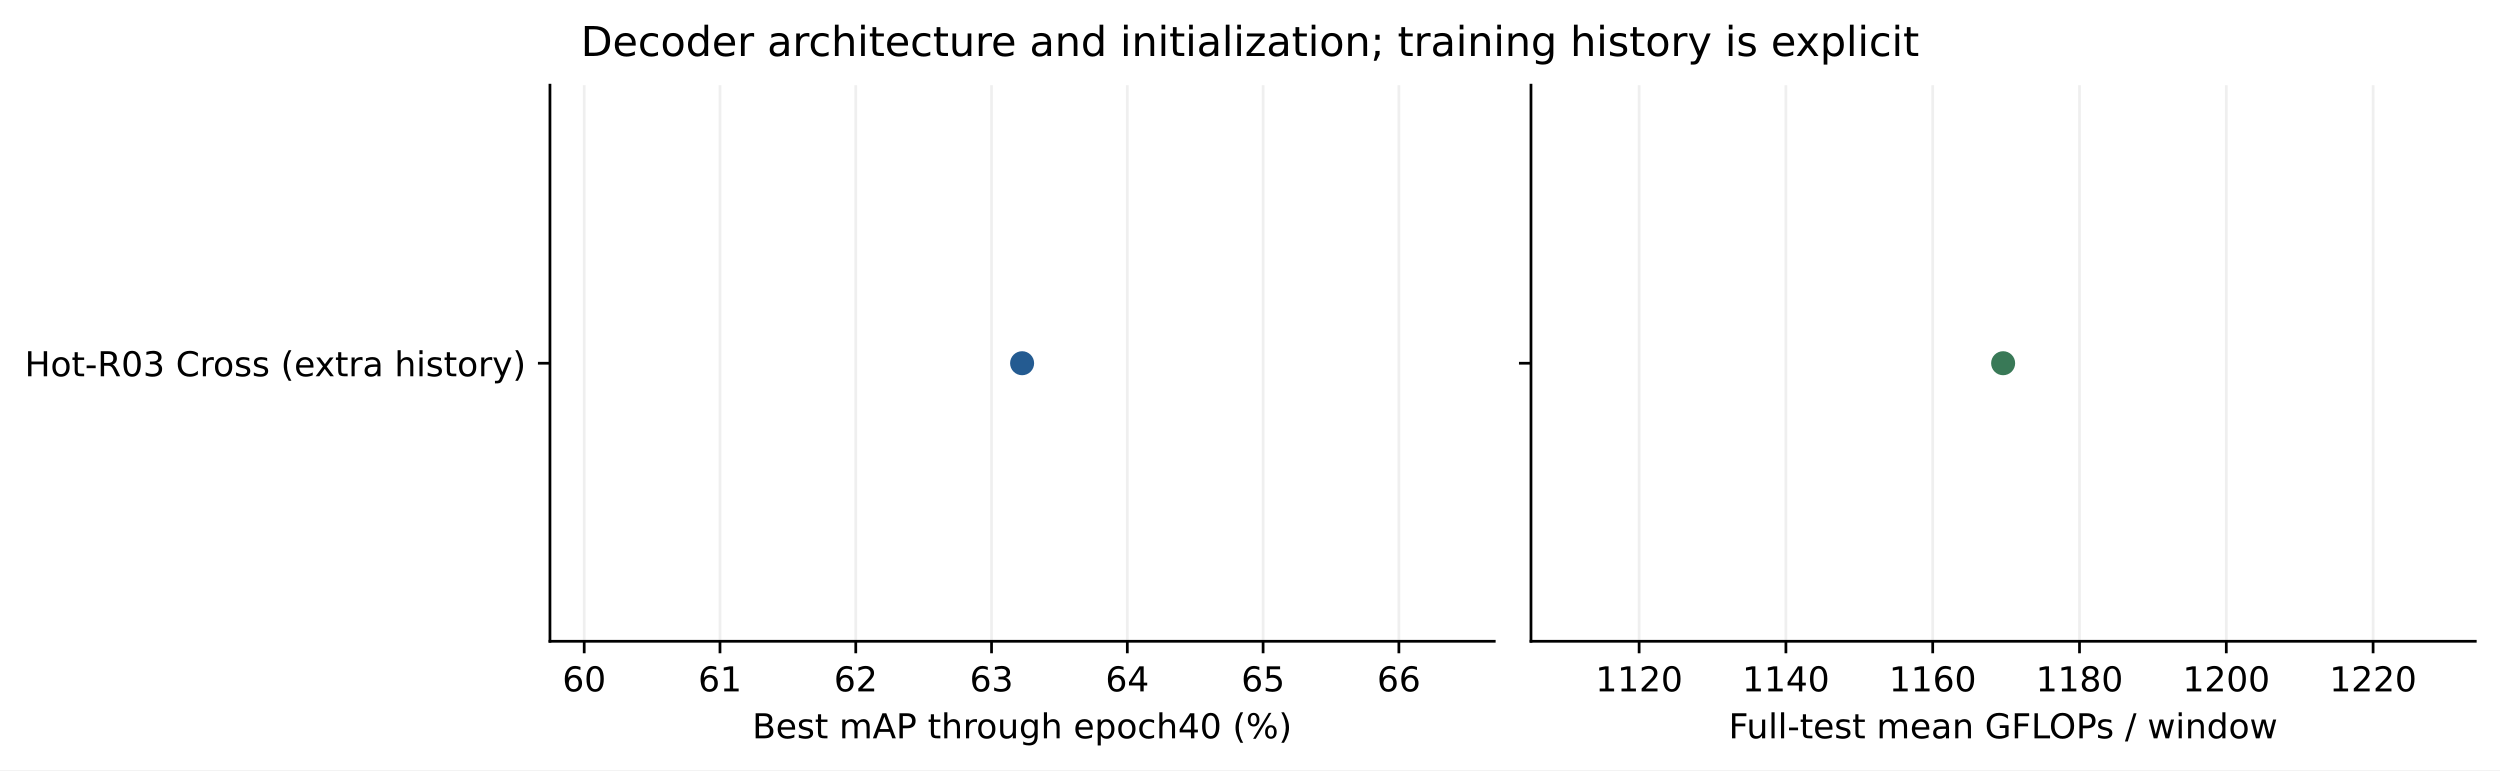
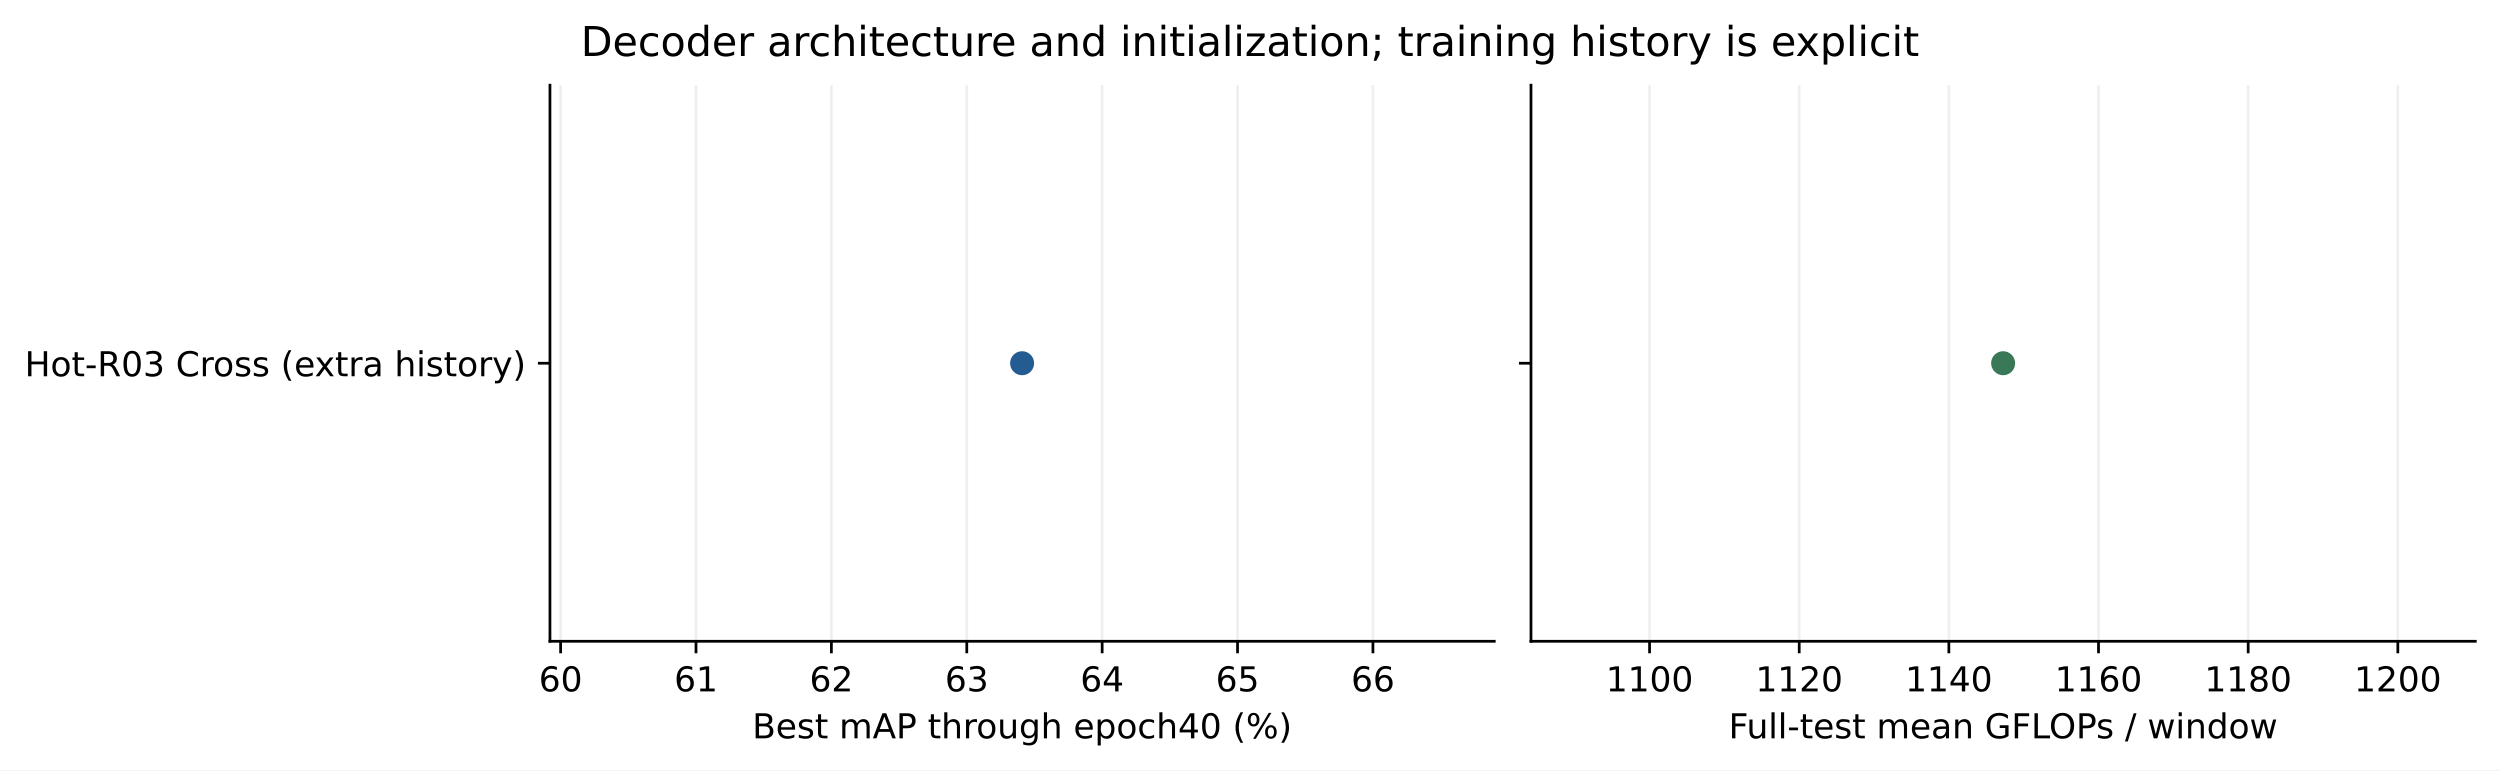
<svg xmlns="http://www.w3.org/2000/svg" xmlns:xlink="http://www.w3.org/1999/xlink" width="728.4pt" height="224.4pt" viewBox="0 0 728.4 224.4" version="1.1">
  <defs>
    <style type="text/css">*{stroke-linejoin: round; stroke-linecap: butt}</style>
  </defs>
  <g id="figure_1">
    <g id="patch_1">
      <path d="M 0 224.4  L 728.4 224.4  L 728.4 0  L 0 0  z " style="fill: #ffffff" />
    </g>
    <g id="axes_1">
      <g id="patch_2">
        <path d="M 160.234 186.843  L 435.367 186.843  L 435.367 24.814  L 160.234 24.814  z " style="fill: #ffffff" />
      </g>
      <g id="PathCollection_1">
        <defs>
-           <path id="m83cf0c1ccc" d="M 0 3  C 0.796 3 1.559 2.684 2.121 2.121  C 2.684 1.559 3 0.796 3 0  C 3 -0.796 2.684 -1.559 2.121 -2.121  C 1.559 -2.684 0.796 -3 0 -3  C -0.796 -3 -1.559 -2.684 -2.121 -2.121  C -2.684 -1.559 -3 -0.796 -3 0  C -3 0.796 -2.684 1.559 -2.121 2.121  C -1.559 2.684 -0.796 3 0 3  z " style="stroke: #245b91" />
+           <path id="m2faaa75d4d" d="M 0 3  C 0.796 3 1.559 2.684 2.121 2.121  C 2.684 1.559 3 0.796 3 0  C 3 -0.796 2.684 -1.559 2.121 -2.121  C 1.559 -2.684 0.796 -3 0 -3  C -0.796 -3 -1.559 -2.684 -2.121 -2.121  C -2.684 -1.559 -3 -0.796 -3 0  C -3 0.796 -2.684 1.559 -2.121 2.121  C -1.559 2.684 -0.796 3 0 3  z " style="stroke: #245b91" />
        </defs>
-         <g clip-path="url(#pe7506ea639)">
-           <use xlink:href="#m83cf0c1ccc" x="297.801" y="105.829" style="fill: #245b91; stroke: #245b91" />
+         <g clip-path="url(#p622d26632c)">
+           <use xlink:href="#m2faaa75d4d" x="297.801" y="105.829" style="fill: #245b91; stroke: #245b91" />
        </g>
      </g>
      <g id="matplotlib.axis_1">
        <g id="xtick_1">
          <g id="line2d_1">
-             <path d="M 170.214 186.843  L 170.214 24.814  " clip-path="url(#pe7506ea639)" style="fill: none; stroke: #b0b0b0; stroke-opacity: 0.2; stroke-width: 0.8; stroke-linecap: square" />
+             <path d="M 163.342 186.843  L 163.342 24.814  " clip-path="url(#p622d26632c)" style="fill: none; stroke: #b0b0b0; stroke-opacity: 0.2; stroke-width: 0.8; stroke-linecap: square" />
          </g>
          <g id="line2d_2">
            <defs>
-               <path id="m9cd327d083" d="M 0 0  L 0 3.5  " style="stroke: #000000; stroke-width: 0.8" />
+               <path id="m058702edb3" d="M 0 0  L 0 3.5  " style="stroke: #000000; stroke-width: 0.8" />
            </defs>
            <g>
-               <use xlink:href="#m9cd327d083" x="170.214" y="186.843" style="stroke: #000000; stroke-width: 0.8" />
+               <use xlink:href="#m058702edb3" x="163.342" y="186.843" style="stroke: #000000; stroke-width: 0.8" />
            </g>
          </g>
          <g id="text_1">
-             <text style="font-size: 10px; font-family: 'DejaVu Sans', 'Bitstream Vera Sans', 'Computer Modern Sans Serif', 'Lucida Grande', 'Verdana', 'Geneva', 'Lucid', 'Arial', 'Helvetica', 'Avant Garde', sans-serif; text-anchor: middle" x="170.214" y="201.442" transform="rotate(-0 170.2144 201.4417)">60</text>
+             <text style="font-size: 10px; font-family: 'DejaVu Sans', 'Bitstream Vera Sans', 'Computer Modern Sans Serif', 'Lucida Grande', 'Verdana', 'Geneva', 'Lucid', 'Arial', 'Helvetica', 'Avant Garde', sans-serif; text-anchor: middle" x="163.342" y="201.442" transform="rotate(-0 163.3421 201.4417)">60</text>
          </g>
        </g>
        <g id="xtick_2">
          <g id="line2d_3">
-             <path d="M 209.775 186.843  L 209.775 24.814  " clip-path="url(#pe7506ea639)" style="fill: none; stroke: #b0b0b0; stroke-opacity: 0.2; stroke-width: 0.8; stroke-linecap: square" />
+             <path d="M 202.788 186.843  L 202.788 24.814  " clip-path="url(#p622d26632c)" style="fill: none; stroke: #b0b0b0; stroke-opacity: 0.2; stroke-width: 0.8; stroke-linecap: square" />
          </g>
          <g id="line2d_4">
            <g>
-               <use xlink:href="#m9cd327d083" x="209.775" y="186.843" style="stroke: #000000; stroke-width: 0.8" />
+               <use xlink:href="#m058702edb3" x="202.788" y="186.843" style="stroke: #000000; stroke-width: 0.8" />
            </g>
          </g>
          <g id="text_2">
-             <text style="font-size: 10px; font-family: 'DejaVu Sans', 'Bitstream Vera Sans', 'Computer Modern Sans Serif', 'Lucida Grande', 'Verdana', 'Geneva', 'Lucid', 'Arial', 'Helvetica', 'Avant Garde', sans-serif; text-anchor: middle" x="209.775" y="201.442" transform="rotate(-0 209.7747 201.4417)">61</text>
+             <text style="font-size: 10px; font-family: 'DejaVu Sans', 'Bitstream Vera Sans', 'Computer Modern Sans Serif', 'Lucida Grande', 'Verdana', 'Geneva', 'Lucid', 'Arial', 'Helvetica', 'Avant Garde', sans-serif; text-anchor: middle" x="202.788" y="201.442" transform="rotate(-0 202.7879 201.4417)">61</text>
          </g>
        </g>
        <g id="xtick_3">
          <g id="line2d_5">
-             <path d="M 249.335 186.843  L 249.335 24.814  " clip-path="url(#pe7506ea639)" style="fill: none; stroke: #b0b0b0; stroke-opacity: 0.2; stroke-width: 0.8; stroke-linecap: square" />
+             <path d="M 242.234 186.843  L 242.234 24.814  " clip-path="url(#p622d26632c)" style="fill: none; stroke: #b0b0b0; stroke-opacity: 0.2; stroke-width: 0.8; stroke-linecap: square" />
          </g>
          <g id="line2d_6">
            <g>
-               <use xlink:href="#m9cd327d083" x="249.335" y="186.843" style="stroke: #000000; stroke-width: 0.8" />
+               <use xlink:href="#m058702edb3" x="242.234" y="186.843" style="stroke: #000000; stroke-width: 0.8" />
            </g>
          </g>
          <g id="text_3">
-             <text style="font-size: 10px; font-family: 'DejaVu Sans', 'Bitstream Vera Sans', 'Computer Modern Sans Serif', 'Lucida Grande', 'Verdana', 'Geneva', 'Lucid', 'Arial', 'Helvetica', 'Avant Garde', sans-serif; text-anchor: middle" x="249.335" y="201.442" transform="rotate(-0 249.335 201.4417)">62</text>
+             <text style="font-size: 10px; font-family: 'DejaVu Sans', 'Bitstream Vera Sans', 'Computer Modern Sans Serif', 'Lucida Grande', 'Verdana', 'Geneva', 'Lucid', 'Arial', 'Helvetica', 'Avant Garde', sans-serif; text-anchor: middle" x="242.234" y="201.442" transform="rotate(-0 242.2337 201.4417)">62</text>
          </g>
        </g>
        <g id="xtick_4">
          <g id="line2d_7">
-             <path d="M 288.895 186.843  L 288.895 24.814  " clip-path="url(#pe7506ea639)" style="fill: none; stroke: #b0b0b0; stroke-opacity: 0.2; stroke-width: 0.8; stroke-linecap: square" />
+             <path d="M 281.679 186.843  L 281.679 24.814  " clip-path="url(#p622d26632c)" style="fill: none; stroke: #b0b0b0; stroke-opacity: 0.2; stroke-width: 0.8; stroke-linecap: square" />
          </g>
          <g id="line2d_8">
            <g>
-               <use xlink:href="#m9cd327d083" x="288.895" y="186.843" style="stroke: #000000; stroke-width: 0.8" />
+               <use xlink:href="#m058702edb3" x="281.679" y="186.843" style="stroke: #000000; stroke-width: 0.8" />
            </g>
          </g>
          <g id="text_4">
-             <text style="font-size: 10px; font-family: 'DejaVu Sans', 'Bitstream Vera Sans', 'Computer Modern Sans Serif', 'Lucida Grande', 'Verdana', 'Geneva', 'Lucid', 'Arial', 'Helvetica', 'Avant Garde', sans-serif; text-anchor: middle" x="288.895" y="201.442" transform="rotate(-0 288.8953 201.4417)">63</text>
+             <text style="font-size: 10px; font-family: 'DejaVu Sans', 'Bitstream Vera Sans', 'Computer Modern Sans Serif', 'Lucida Grande', 'Verdana', 'Geneva', 'Lucid', 'Arial', 'Helvetica', 'Avant Garde', sans-serif; text-anchor: middle" x="281.679" y="201.442" transform="rotate(-0 281.6794 201.4417)">63</text>
          </g>
        </g>
        <g id="xtick_5">
          <g id="line2d_9">
-             <path d="M 328.456 186.843  L 328.456 24.814  " clip-path="url(#pe7506ea639)" style="fill: none; stroke: #b0b0b0; stroke-opacity: 0.2; stroke-width: 0.8; stroke-linecap: square" />
+             <path d="M 321.125 186.843  L 321.125 24.814  " clip-path="url(#p622d26632c)" style="fill: none; stroke: #b0b0b0; stroke-opacity: 0.2; stroke-width: 0.8; stroke-linecap: square" />
          </g>
          <g id="line2d_10">
            <g>
-               <use xlink:href="#m9cd327d083" x="328.456" y="186.843" style="stroke: #000000; stroke-width: 0.8" />
+               <use xlink:href="#m058702edb3" x="321.125" y="186.843" style="stroke: #000000; stroke-width: 0.8" />
            </g>
          </g>
          <g id="text_5">
-             <text style="font-size: 10px; font-family: 'DejaVu Sans', 'Bitstream Vera Sans', 'Computer Modern Sans Serif', 'Lucida Grande', 'Verdana', 'Geneva', 'Lucid', 'Arial', 'Helvetica', 'Avant Garde', sans-serif; text-anchor: middle" x="328.456" y="201.442" transform="rotate(-0 328.4556 201.4417)">64</text>
+             <text style="font-size: 10px; font-family: 'DejaVu Sans', 'Bitstream Vera Sans', 'Computer Modern Sans Serif', 'Lucida Grande', 'Verdana', 'Geneva', 'Lucid', 'Arial', 'Helvetica', 'Avant Garde', sans-serif; text-anchor: middle" x="321.125" y="201.442" transform="rotate(-0 321.1252 201.4417)">64</text>
          </g>
        </g>
        <g id="xtick_6">
          <g id="line2d_11">
-             <path d="M 368.016 186.843  L 368.016 24.814  " clip-path="url(#pe7506ea639)" style="fill: none; stroke: #b0b0b0; stroke-opacity: 0.2; stroke-width: 0.8; stroke-linecap: square" />
+             <path d="M 360.571 186.843  L 360.571 24.814  " clip-path="url(#p622d26632c)" style="fill: none; stroke: #b0b0b0; stroke-opacity: 0.2; stroke-width: 0.8; stroke-linecap: square" />
          </g>
          <g id="line2d_12">
            <g>
-               <use xlink:href="#m9cd327d083" x="368.016" y="186.843" style="stroke: #000000; stroke-width: 0.8" />
+               <use xlink:href="#m058702edb3" x="360.571" y="186.843" style="stroke: #000000; stroke-width: 0.8" />
            </g>
          </g>
          <g id="text_6">
-             <text style="font-size: 10px; font-family: 'DejaVu Sans', 'Bitstream Vera Sans', 'Computer Modern Sans Serif', 'Lucida Grande', 'Verdana', 'Geneva', 'Lucid', 'Arial', 'Helvetica', 'Avant Garde', sans-serif; text-anchor: middle" x="368.016" y="201.442" transform="rotate(-0 368.0159 201.4417)">65</text>
+             <text style="font-size: 10px; font-family: 'DejaVu Sans', 'Bitstream Vera Sans', 'Computer Modern Sans Serif', 'Lucida Grande', 'Verdana', 'Geneva', 'Lucid', 'Arial', 'Helvetica', 'Avant Garde', sans-serif; text-anchor: middle" x="360.571" y="201.442" transform="rotate(-0 360.571 201.4417)">65</text>
          </g>
        </g>
        <g id="xtick_7">
          <g id="line2d_13">
-             <path d="M 407.576 186.843  L 407.576 24.814  " clip-path="url(#pe7506ea639)" style="fill: none; stroke: #b0b0b0; stroke-opacity: 0.2; stroke-width: 0.8; stroke-linecap: square" />
+             <path d="M 400.017 186.843  L 400.017 24.814  " clip-path="url(#p622d26632c)" style="fill: none; stroke: #b0b0b0; stroke-opacity: 0.2; stroke-width: 0.8; stroke-linecap: square" />
          </g>
          <g id="line2d_14">
            <g>
-               <use xlink:href="#m9cd327d083" x="407.576" y="186.843" style="stroke: #000000; stroke-width: 0.8" />
+               <use xlink:href="#m058702edb3" x="400.017" y="186.843" style="stroke: #000000; stroke-width: 0.8" />
            </g>
          </g>
          <g id="text_7">
-             <text style="font-size: 10px; font-family: 'DejaVu Sans', 'Bitstream Vera Sans', 'Computer Modern Sans Serif', 'Lucida Grande', 'Verdana', 'Geneva', 'Lucid', 'Arial', 'Helvetica', 'Avant Garde', sans-serif; text-anchor: middle" x="407.576" y="201.442" transform="rotate(-0 407.5763 201.4417)">66</text>
+             <text style="font-size: 10px; font-family: 'DejaVu Sans', 'Bitstream Vera Sans', 'Computer Modern Sans Serif', 'Lucida Grande', 'Verdana', 'Geneva', 'Lucid', 'Arial', 'Helvetica', 'Avant Garde', sans-serif; text-anchor: middle" x="400.017" y="201.442" transform="rotate(-0 400.0168 201.4417)">66</text>
          </g>
        </g>
        <g id="text_8">
          <text style="font-size: 10px; font-family: 'DejaVu Sans', 'Bitstream Vera Sans', 'Computer Modern Sans Serif', 'Lucida Grande', 'Verdana', 'Geneva', 'Lucid', 'Arial', 'Helvetica', 'Avant Garde', sans-serif; text-anchor: middle" x="297.801" y="215.12" transform="rotate(-0 297.8007 215.1198)">Best mAP through epoch40 (%)</text>
        </g>
      </g>
      <g id="matplotlib.axis_2">
        <g id="ytick_1">
          <g id="line2d_15">
            <defs>
-               <path id="mc4cd021482" d="M 0 0  L -3.5 0  " style="stroke: #000000; stroke-width: 0.8" />
+               <path id="mf37d2cd91a" d="M 0 0  L -3.5 0  " style="stroke: #000000; stroke-width: 0.8" />
            </defs>
            <g>
-               <use xlink:href="#mc4cd021482" x="160.234" y="105.829" style="stroke: #000000; stroke-width: 0.8" />
+               <use xlink:href="#mf37d2cd91a" x="160.234" y="105.829" style="stroke: #000000; stroke-width: 0.8" />
            </g>
          </g>
          <g id="text_9">
            <text style="font-size: 10px; font-family: 'DejaVu Sans', 'Bitstream Vera Sans', 'Computer Modern Sans Serif', 'Lucida Grande', 'Verdana', 'Geneva', 'Lucid', 'Arial', 'Helvetica', 'Avant Garde', sans-serif; text-anchor: end" x="153.234" y="109.628" transform="rotate(-0 153.2344 109.628)">Hot-R03 Cross (extra history)</text>
          </g>
        </g>
      </g>
      <g id="patch_3">
        <path d="M 160.234 186.843  L 160.234 24.814  " style="fill: none; stroke: #000000; stroke-width: 0.8; stroke-linejoin: miter; stroke-linecap: square" />
      </g>
      <g id="patch_4">
        <path d="M 160.234 186.843  L 435.367 186.843  " style="fill: none; stroke: #000000; stroke-width: 0.8; stroke-linejoin: miter; stroke-linecap: square" />
      </g>
    </g>
    <g id="axes_2">
      <g id="patch_5">
        <path d="M 446.067 186.843  L 721.2 186.843  L 721.2 24.814  L 446.067 24.814  z " style="fill: #ffffff" />
      </g>
      <g id="PathCollection_2">
        <defs>
-           <path id="m7365d96897" d="M 0 3  C 0.796 3 1.559 2.684 2.121 2.121  C 2.684 1.559 3 0.796 3 0  C 3 -0.796 2.684 -1.559 2.121 -2.121  C 1.559 -2.684 0.796 -3 0 -3  C -0.796 -3 -1.559 -2.684 -2.121 -2.121  C -2.684 -1.559 -3 -0.796 -3 0  C -3 0.796 -2.684 1.559 -2.121 2.121  C -1.559 2.684 -0.796 3 0 3  z " style="stroke: #397957" />
+           <path id="m2a79f2cf09" d="M 0 3  C 0.796 3 1.559 2.684 2.121 2.121  C 2.684 1.559 3 0.796 3 0  C 3 -0.796 2.684 -1.559 2.121 -2.121  C 1.559 -2.684 0.796 -3 0 -3  C -0.796 -3 -1.559 -2.684 -2.121 -2.121  C -2.684 -1.559 -3 -0.796 -3 0  C -3 0.796 -2.684 1.559 -2.121 2.121  C -1.559 2.684 -0.796 3 0 3  z " style="stroke: #397957" />
        </defs>
-         <g clip-path="url(#p12d5b7c8ec)">
-           <use xlink:href="#m7365d96897" x="583.633" y="105.829" style="fill: #397957; stroke: #397957" />
+         <g clip-path="url(#p5cdc8f6cc3)">
+           <use xlink:href="#m2a79f2cf09" x="583.633" y="105.829" style="fill: #397957; stroke: #397957" />
        </g>
      </g>
      <g id="matplotlib.axis_3">
        <g id="xtick_8">
          <g id="line2d_16">
-             <path d="M 477.573 186.843  L 477.573 24.814  " clip-path="url(#p12d5b7c8ec)" style="fill: none; stroke: #b0b0b0; stroke-opacity: 0.2; stroke-width: 0.8; stroke-linecap: square" />
+             <path d="M 480.614 186.843  L 480.614 24.814  " clip-path="url(#p5cdc8f6cc3)" style="fill: none; stroke: #b0b0b0; stroke-opacity: 0.2; stroke-width: 0.8; stroke-linecap: square" />
          </g>
          <g id="line2d_17">
            <g>
-               <use xlink:href="#m9cd327d083" x="477.573" y="186.843" style="stroke: #000000; stroke-width: 0.8" />
+               <use xlink:href="#m058702edb3" x="480.614" y="186.843" style="stroke: #000000; stroke-width: 0.8" />
            </g>
          </g>
          <g id="text_10">
-             <text style="font-size: 10px; font-family: 'DejaVu Sans', 'Bitstream Vera Sans', 'Computer Modern Sans Serif', 'Lucida Grande', 'Verdana', 'Geneva', 'Lucid', 'Arial', 'Helvetica', 'Avant Garde', sans-serif; text-anchor: middle" x="477.573" y="201.442" transform="rotate(-0 477.5727 201.4417)">1120</text>
+             <text style="font-size: 10px; font-family: 'DejaVu Sans', 'Bitstream Vera Sans', 'Computer Modern Sans Serif', 'Lucida Grande', 'Verdana', 'Geneva', 'Lucid', 'Arial', 'Helvetica', 'Avant Garde', sans-serif; text-anchor: middle" x="480.614" y="201.442" transform="rotate(-0 480.6137 201.4417)">1100</text>
          </g>
        </g>
        <g id="xtick_9">
          <g id="line2d_18">
-             <path d="M 520.343 186.843  L 520.343 24.814  " clip-path="url(#p12d5b7c8ec)" style="fill: none; stroke: #b0b0b0; stroke-opacity: 0.2; stroke-width: 0.8; stroke-linecap: square" />
+             <path d="M 524.217 186.843  L 524.217 24.814  " clip-path="url(#p5cdc8f6cc3)" style="fill: none; stroke: #b0b0b0; stroke-opacity: 0.2; stroke-width: 0.8; stroke-linecap: square" />
          </g>
          <g id="line2d_19">
            <g>
-               <use xlink:href="#m9cd327d083" x="520.343" y="186.843" style="stroke: #000000; stroke-width: 0.8" />
+               <use xlink:href="#m058702edb3" x="524.217" y="186.843" style="stroke: #000000; stroke-width: 0.8" />
            </g>
          </g>
          <g id="text_11">
-             <text style="font-size: 10px; font-family: 'DejaVu Sans', 'Bitstream Vera Sans', 'Computer Modern Sans Serif', 'Lucida Grande', 'Verdana', 'Geneva', 'Lucid', 'Arial', 'Helvetica', 'Avant Garde', sans-serif; text-anchor: middle" x="520.343" y="201.442" transform="rotate(-0 520.3431 201.4417)">1140</text>
+             <text style="font-size: 10px; font-family: 'DejaVu Sans', 'Bitstream Vera Sans', 'Computer Modern Sans Serif', 'Lucida Grande', 'Verdana', 'Geneva', 'Lucid', 'Arial', 'Helvetica', 'Avant Garde', sans-serif; text-anchor: middle" x="524.217" y="201.442" transform="rotate(-0 524.2171 201.4417)">1120</text>
          </g>
        </g>
        <g id="xtick_10">
          <g id="line2d_20">
-             <path d="M 563.114 186.843  L 563.114 24.814  " clip-path="url(#p12d5b7c8ec)" style="fill: none; stroke: #b0b0b0; stroke-opacity: 0.2; stroke-width: 0.8; stroke-linecap: square" />
+             <path d="M 567.82 186.843  L 567.82 24.814  " clip-path="url(#p5cdc8f6cc3)" style="fill: none; stroke: #b0b0b0; stroke-opacity: 0.2; stroke-width: 0.8; stroke-linecap: square" />
          </g>
          <g id="line2d_21">
            <g>
-               <use xlink:href="#m9cd327d083" x="563.114" y="186.843" style="stroke: #000000; stroke-width: 0.8" />
+               <use xlink:href="#m058702edb3" x="567.82" y="186.843" style="stroke: #000000; stroke-width: 0.8" />
            </g>
          </g>
          <g id="text_12">
-             <text style="font-size: 10px; font-family: 'DejaVu Sans', 'Bitstream Vera Sans', 'Computer Modern Sans Serif', 'Lucida Grande', 'Verdana', 'Geneva', 'Lucid', 'Arial', 'Helvetica', 'Avant Garde', sans-serif; text-anchor: middle" x="563.114" y="201.442" transform="rotate(-0 563.1136 201.4417)">1160</text>
+             <text style="font-size: 10px; font-family: 'DejaVu Sans', 'Bitstream Vera Sans', 'Computer Modern Sans Serif', 'Lucida Grande', 'Verdana', 'Geneva', 'Lucid', 'Arial', 'Helvetica', 'Avant Garde', sans-serif; text-anchor: middle" x="567.82" y="201.442" transform="rotate(-0 567.8204 201.4417)">1140</text>
          </g>
        </g>
        <g id="xtick_11">
          <g id="line2d_22">
-             <path d="M 605.884 186.843  L 605.884 24.814  " clip-path="url(#p12d5b7c8ec)" style="fill: none; stroke: #b0b0b0; stroke-opacity: 0.2; stroke-width: 0.8; stroke-linecap: square" />
+             <path d="M 611.424 186.843  L 611.424 24.814  " clip-path="url(#p5cdc8f6cc3)" style="fill: none; stroke: #b0b0b0; stroke-opacity: 0.2; stroke-width: 0.8; stroke-linecap: square" />
          </g>
          <g id="line2d_23">
            <g>
-               <use xlink:href="#m9cd327d083" x="605.884" y="186.843" style="stroke: #000000; stroke-width: 0.8" />
+               <use xlink:href="#m058702edb3" x="611.424" y="186.843" style="stroke: #000000; stroke-width: 0.8" />
            </g>
          </g>
          <g id="text_13">
-             <text style="font-size: 10px; font-family: 'DejaVu Sans', 'Bitstream Vera Sans', 'Computer Modern Sans Serif', 'Lucida Grande', 'Verdana', 'Geneva', 'Lucid', 'Arial', 'Helvetica', 'Avant Garde', sans-serif; text-anchor: middle" x="605.884" y="201.442" transform="rotate(-0 605.884 201.4417)">1180</text>
+             <text style="font-size: 10px; font-family: 'DejaVu Sans', 'Bitstream Vera Sans', 'Computer Modern Sans Serif', 'Lucida Grande', 'Verdana', 'Geneva', 'Lucid', 'Arial', 'Helvetica', 'Avant Garde', sans-serif; text-anchor: middle" x="611.424" y="201.442" transform="rotate(-0 611.4238 201.4417)">1160</text>
          </g>
        </g>
        <g id="xtick_12">
          <g id="line2d_24">
-             <path d="M 648.654 186.843  L 648.654 24.814  " clip-path="url(#p12d5b7c8ec)" style="fill: none; stroke: #b0b0b0; stroke-opacity: 0.2; stroke-width: 0.8; stroke-linecap: square" />
+             <path d="M 655.027 186.843  L 655.027 24.814  " clip-path="url(#p5cdc8f6cc3)" style="fill: none; stroke: #b0b0b0; stroke-opacity: 0.2; stroke-width: 0.8; stroke-linecap: square" />
          </g>
          <g id="line2d_25">
            <g>
-               <use xlink:href="#m9cd327d083" x="648.654" y="186.843" style="stroke: #000000; stroke-width: 0.8" />
+               <use xlink:href="#m058702edb3" x="655.027" y="186.843" style="stroke: #000000; stroke-width: 0.8" />
            </g>
          </g>
          <g id="text_14">
-             <text style="font-size: 10px; font-family: 'DejaVu Sans', 'Bitstream Vera Sans', 'Computer Modern Sans Serif', 'Lucida Grande', 'Verdana', 'Geneva', 'Lucid', 'Arial', 'Helvetica', 'Avant Garde', sans-serif; text-anchor: middle" x="648.654" y="201.442" transform="rotate(-0 648.6545 201.4417)">1200</text>
+             <text style="font-size: 10px; font-family: 'DejaVu Sans', 'Bitstream Vera Sans', 'Computer Modern Sans Serif', 'Lucida Grande', 'Verdana', 'Geneva', 'Lucid', 'Arial', 'Helvetica', 'Avant Garde', sans-serif; text-anchor: middle" x="655.027" y="201.442" transform="rotate(-0 655.0272 201.4417)">1180</text>
          </g>
        </g>
        <g id="xtick_13">
          <g id="line2d_26">
-             <path d="M 691.425 186.843  L 691.425 24.814  " clip-path="url(#p12d5b7c8ec)" style="fill: none; stroke: #b0b0b0; stroke-opacity: 0.2; stroke-width: 0.8; stroke-linecap: square" />
+             <path d="M 698.631 186.843  L 698.631 24.814  " clip-path="url(#p5cdc8f6cc3)" style="fill: none; stroke: #b0b0b0; stroke-opacity: 0.2; stroke-width: 0.8; stroke-linecap: square" />
          </g>
          <g id="line2d_27">
            <g>
-               <use xlink:href="#m9cd327d083" x="691.425" y="186.843" style="stroke: #000000; stroke-width: 0.8" />
+               <use xlink:href="#m058702edb3" x="698.631" y="186.843" style="stroke: #000000; stroke-width: 0.8" />
            </g>
          </g>
          <g id="text_15">
-             <text style="font-size: 10px; font-family: 'DejaVu Sans', 'Bitstream Vera Sans', 'Computer Modern Sans Serif', 'Lucida Grande', 'Verdana', 'Geneva', 'Lucid', 'Arial', 'Helvetica', 'Avant Garde', sans-serif; text-anchor: middle" x="691.425" y="201.442" transform="rotate(-0 691.4249 201.4417)">1220</text>
+             <text style="font-size: 10px; font-family: 'DejaVu Sans', 'Bitstream Vera Sans', 'Computer Modern Sans Serif', 'Lucida Grande', 'Verdana', 'Geneva', 'Lucid', 'Arial', 'Helvetica', 'Avant Garde', sans-serif; text-anchor: middle" x="698.631" y="201.442" transform="rotate(-0 698.6306 201.4417)">1200</text>
          </g>
        </g>
        <g id="text_16">
          <text style="font-size: 10px; font-family: 'DejaVu Sans', 'Bitstream Vera Sans', 'Computer Modern Sans Serif', 'Lucida Grande', 'Verdana', 'Geneva', 'Lucid', 'Arial', 'Helvetica', 'Avant Garde', sans-serif; text-anchor: middle" x="583.633" y="215.12" transform="rotate(-0 583.6332 215.1198)">Full-test mean GFLOPs / window</text>
        </g>
      </g>
      <g id="matplotlib.axis_4">
        <g id="ytick_2">
          <g id="line2d_28">
            <g>
-               <use xlink:href="#mc4cd021482" x="446.067" y="105.829" style="stroke: #000000; stroke-width: 0.8" />
+               <use xlink:href="#mf37d2cd91a" x="446.067" y="105.829" style="stroke: #000000; stroke-width: 0.8" />
            </g>
          </g>
        </g>
      </g>
      <g id="patch_6">
        <path d="M 446.067 186.843  L 446.067 24.814  " style="fill: none; stroke: #000000; stroke-width: 0.8; stroke-linejoin: miter; stroke-linecap: square" />
      </g>
      <g id="patch_7">
        <path d="M 446.067 186.843  L 721.2 186.843  " style="fill: none; stroke: #000000; stroke-width: 0.8; stroke-linejoin: miter; stroke-linecap: square" />
      </g>
    </g>
    <g id="text_17">
      <text style="font-size: 12px; font-family: 'DejaVu Sans', 'Bitstream Vera Sans', 'Computer Modern Sans Serif', 'Lucida Grande', 'Verdana', 'Geneva', 'Lucid', 'Arial', 'Helvetica', 'Avant Garde', sans-serif; text-anchor: middle" x="364.2" y="16.318" transform="rotate(-0 364.1998 16.31812)">Decoder architecture and initialization; training history is explicit</text>
    </g>
  </g>
  <defs>
-     <clipPath id="pe7506ea639">
+     <clipPath id="p622d26632c">
      <rect x="160.234" y="24.814" width="275.133" height="162.029" />
    </clipPath>
-     <clipPath id="p12d5b7c8ec">
+     <clipPath id="p5cdc8f6cc3">
      <rect x="446.067" y="24.814" width="275.133" height="162.029" />
    </clipPath>
  </defs>
</svg>
